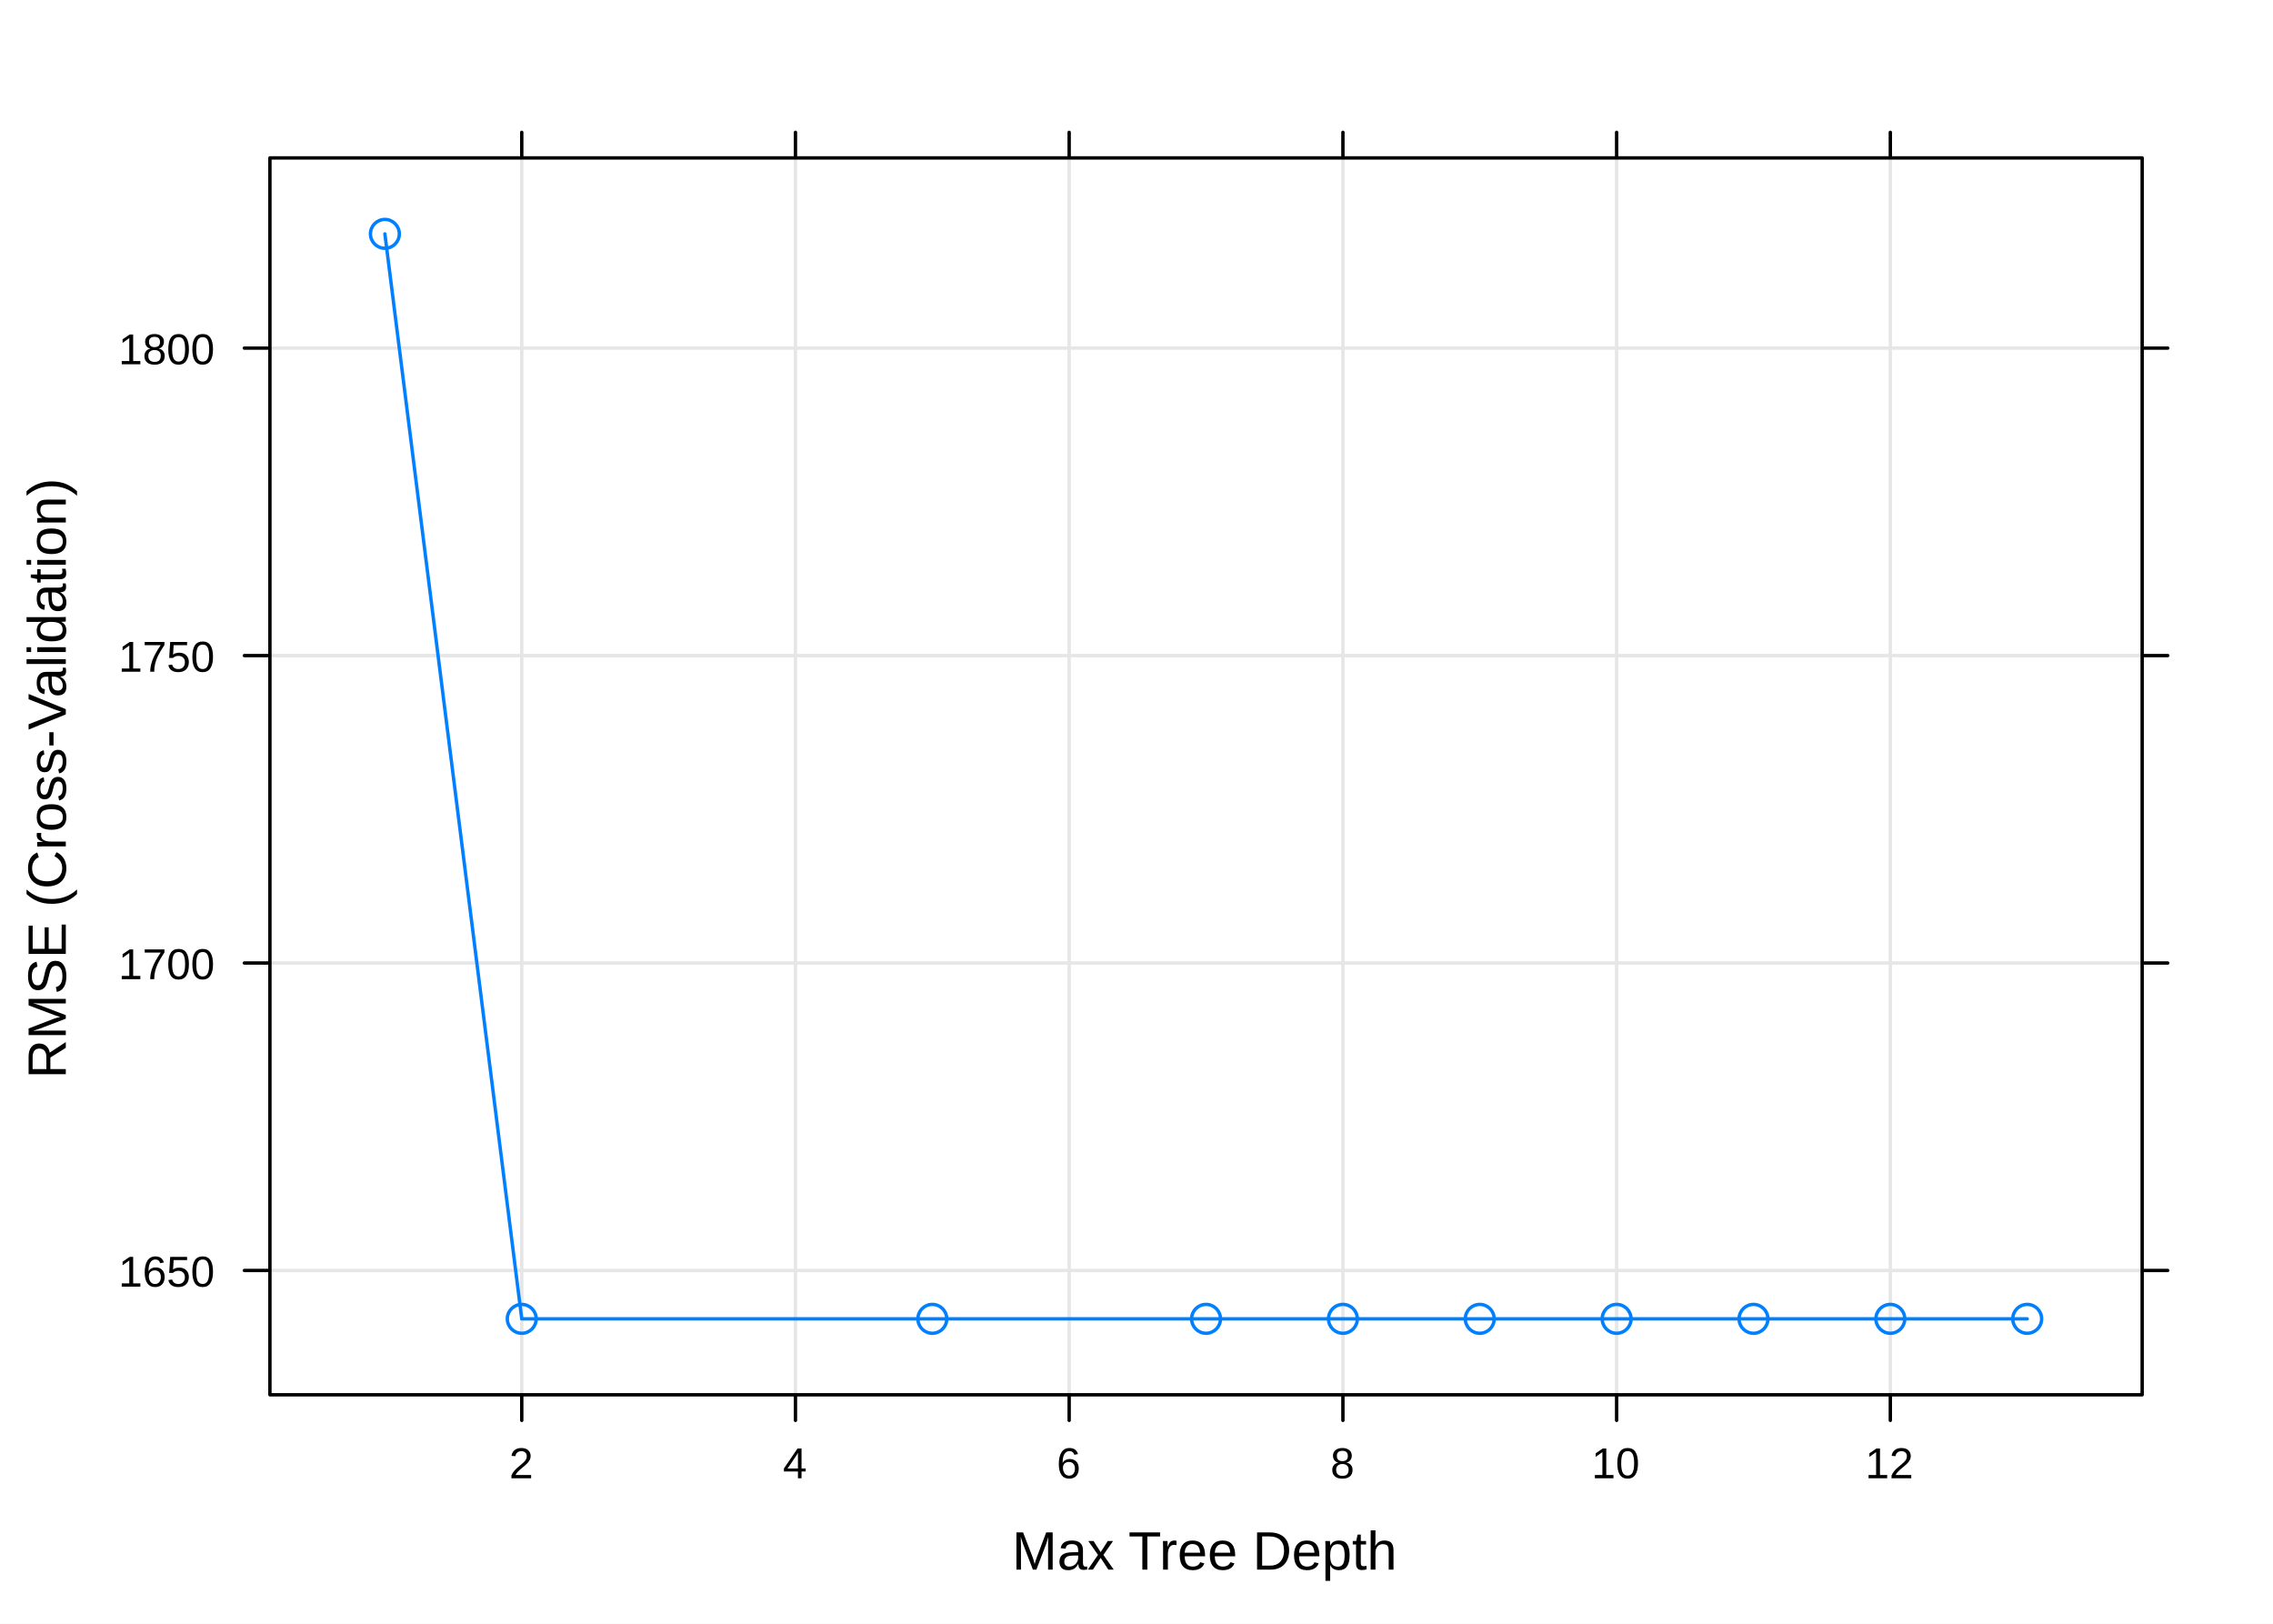
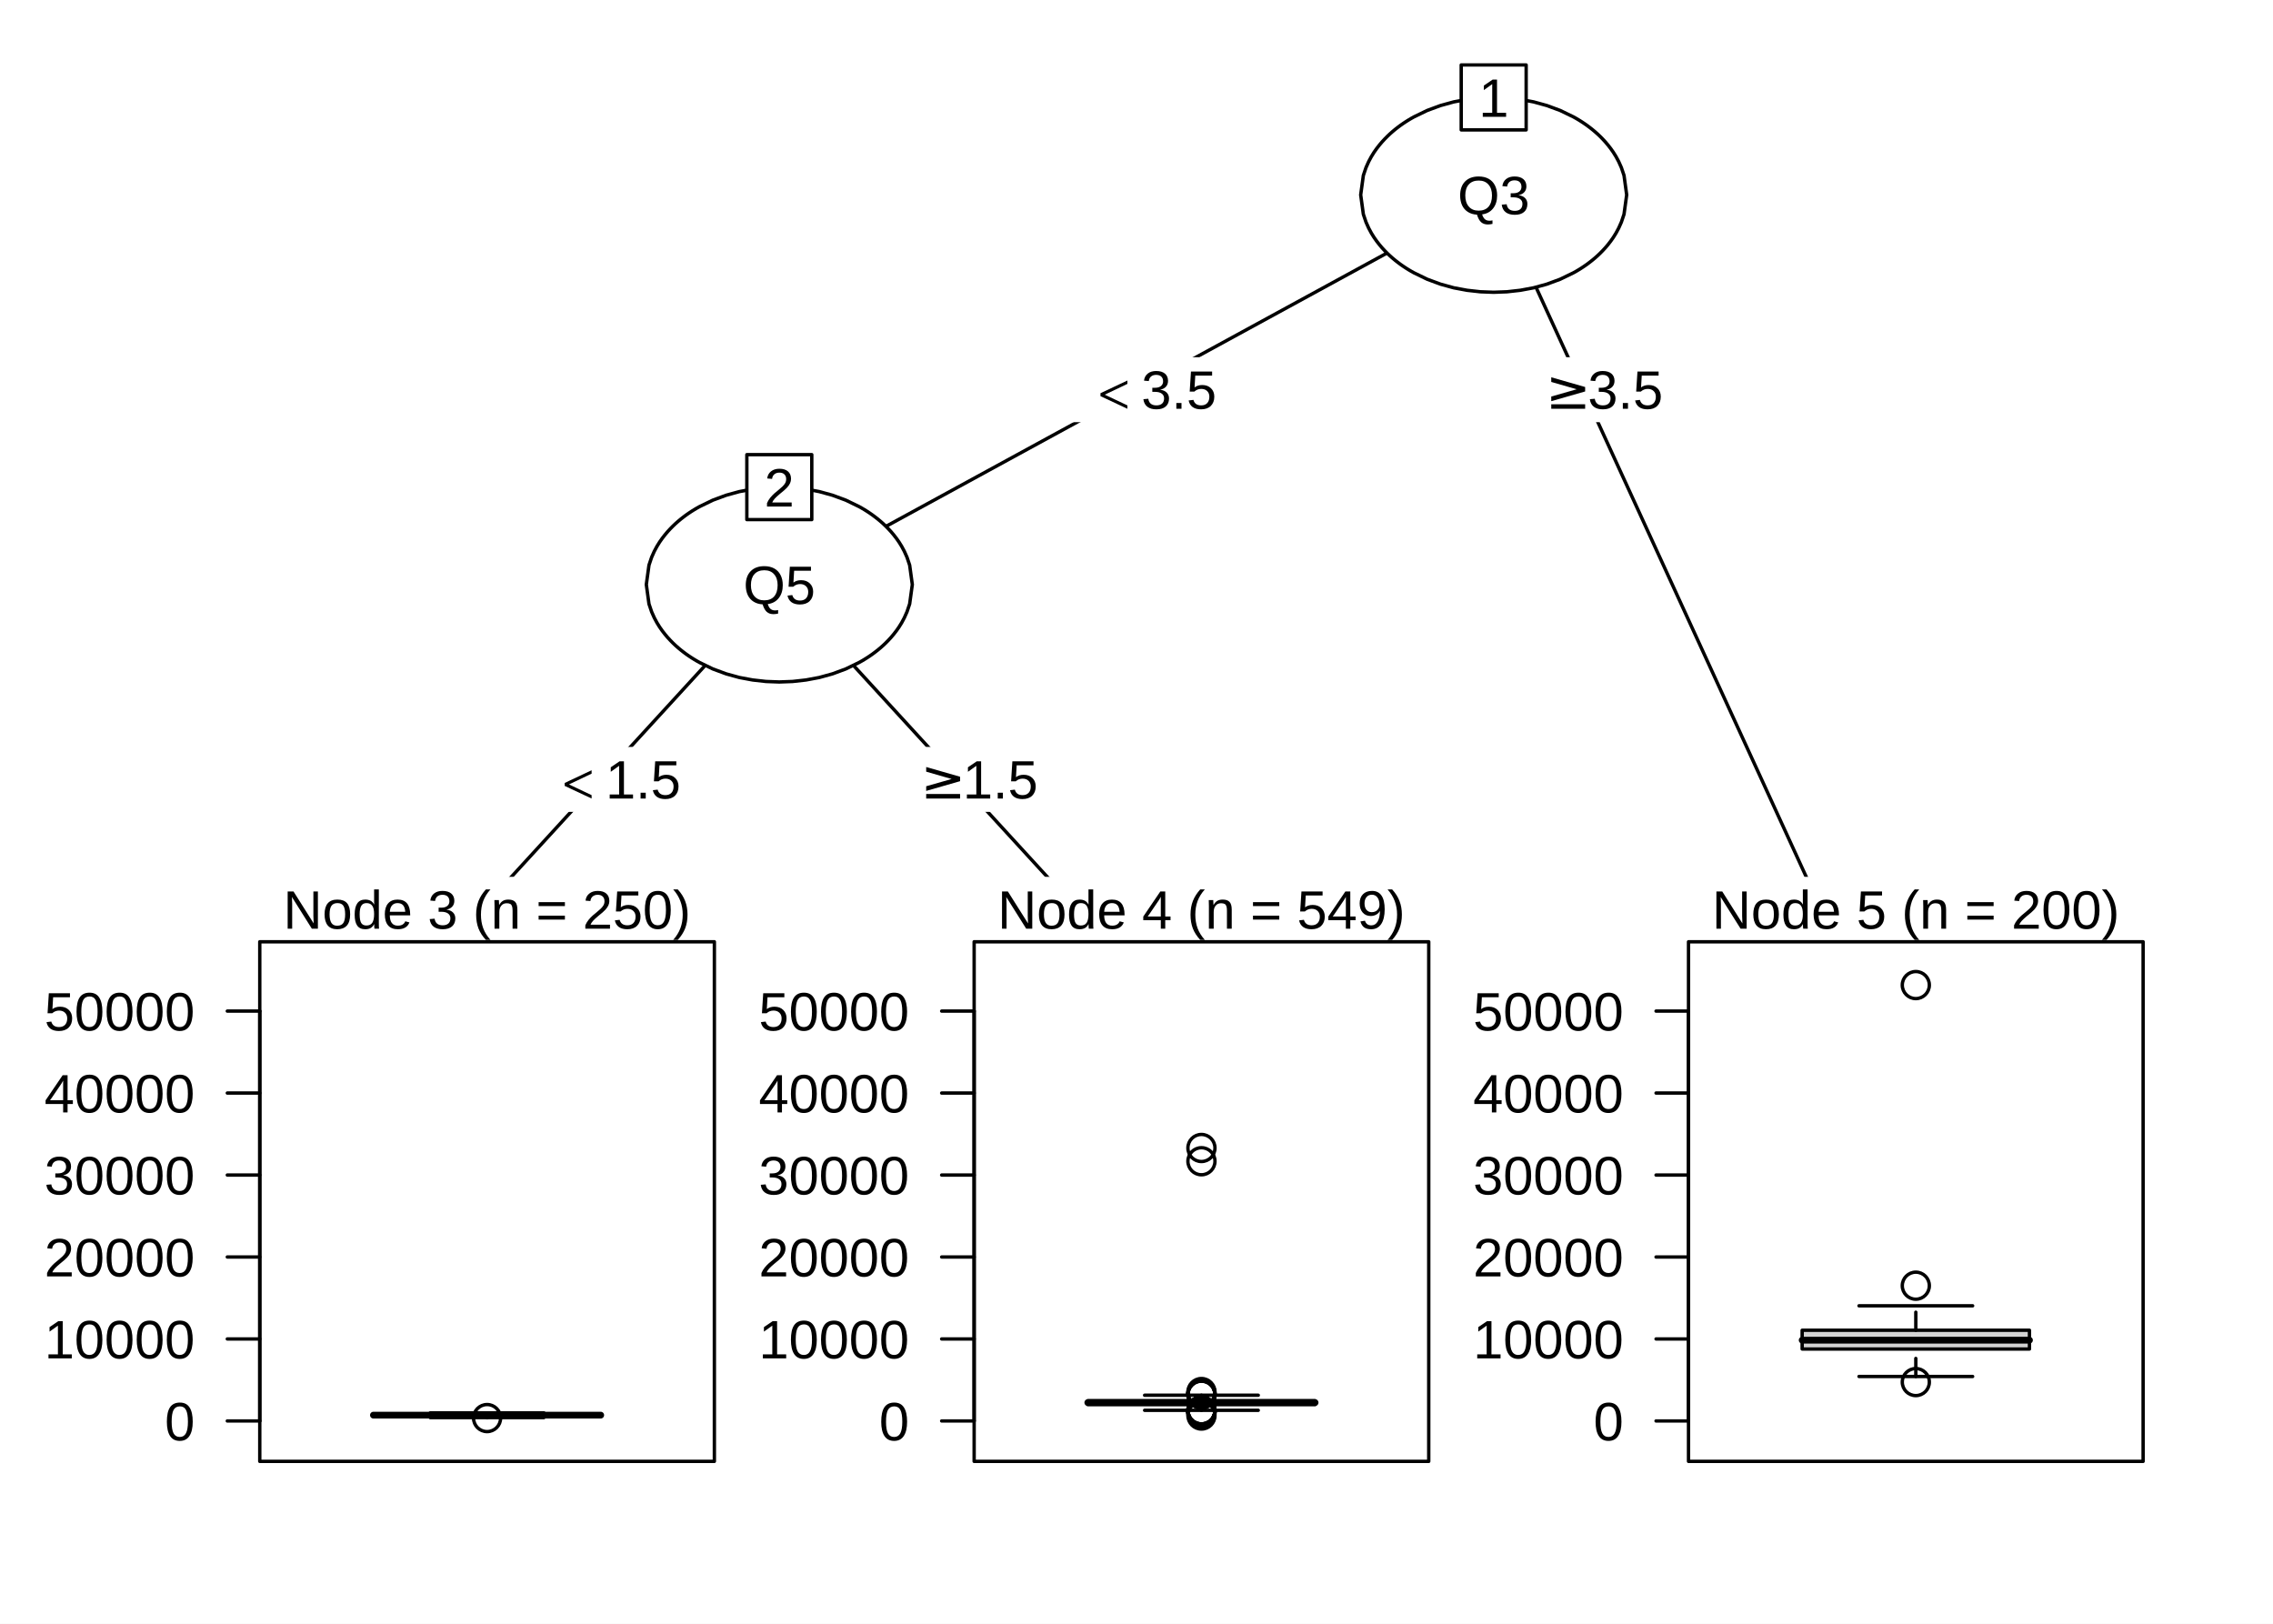
<svg xmlns="http://www.w3.org/2000/svg" viewBox="0 0 504.00 360.00">
  <defs>
    <style type="text/css">
    line, polyline, path, rect, circle {
      fill: none;
      stroke: #000000;
      stroke-linecap: round;
      stroke-linejoin: round;
      stroke-miterlimit: 10.00;
    }
  </style>
  </defs>
  <rect width="100%" height="100%" style="stroke: none; fill: #FFFFFF;" />
-   <rect x="0.00" y="0.00" width="504.00" height="360.00" style="stroke-width: 0.75; stroke: none;" />
-   <text x="224.40" y="348.00" style="font-size: 12.00px; font-family: Arial;" textLength="86.03px" lengthAdjust="spacingAndGlyphs">Max Tree Depth</text>
-   <text transform="translate(14.59,239.14) rotate(-90)" style="font-size: 12.00px; font-family: Arial;" textLength="134.03px" lengthAdjust="spacingAndGlyphs">RMSE (Cross-Validation)</text>
+   <polyline points="331.20,43.20 172.80,129.60 " style="stroke-width: 0.75;" />
+   <polyline points="331.20,43.20 410.40,216.00 " style="stroke-width: 0.75;" />
+   <polyline points="301.71,43.20 302.30,38.90 302.89,37.15 303.48,35.83 304.07,34.73 304.66,33.78 305.25,32.94 305.84,32.18 306.43,31.48 307.02,30.84 307.61,30.24 308.20,29.68 308.79,29.16 309.38,28.67 309.97,28.21 310.56,27.77 311.15,27.36 311.74,26.97 312.33,26.60 312.92,26.25 313.51,25.92 313.51,25.92 316.46,24.49 319.41,23.40 322.35,22.59 325.30,22.04 328.25,21.71 331.20,21.60 334.15,21.71 337.10,22.04 340.05,22.59 342.99,23.40 345.94,24.49 348.89,25.92 348.89,25.92 349.48,26.25 350.07,26.60 350.66,26.97 351.25,27.36 351.84,27.77 352.43,28.21 353.02,28.67 353.61,29.16 354.20,29.68 354.79,30.24 355.38,30.84 355.97,31.48 356.56,32.18 357.15,32.94 357.74,33.78 358.33,34.73 358.92,35.83 359.51,37.15 360.10,38.90 360.69,43.20 360.69,43.20 360.10,47.50 359.51,49.25 358.92,50.57 358.33,51.67 357.74,52.62 357.15,53.46 356.56,54.22 355.97,54.92 355.38,55.56 354.79,56.16 354.20,56.72 353.61,57.24 353.02,57.73 352.43,58.19 351.84,58.63 351.25,59.04 350.66,59.43 350.07,59.80 349.48,60.15 348.89,60.48 348.89,60.48 345.94,61.91 342.99,63.00 340.05,63.81 337.10,64.36 334.15,64.69 331.20,64.80 328.25,64.69 325.30,64.36 322.35,63.81 319.41,63.00 316.46,61.91 313.51,60.48 313.51,60.48 312.92,60.15 312.33,59.80 311.74,59.43 311.15,59.04 310.56,58.63 309.97,58.19 309.38,57.73 308.79,57.24 308.20,56.72 307.61,56.16 307.02,55.56 306.43,54.92 305.84,54.22 305.25,53.46 304.66,52.62 304.07,51.67 303.48,50.57 302.89,49.25 302.30,47.50 301.71,43.20 " style="stroke-width: 0.75; fill: #FFFFFF;" />
+   <text x="323.20" y="47.50" style="font-size: 12.00px; font-family: Arial;" textLength="16.01px" lengthAdjust="spacingAndGlyphs">Q3</text>
+   <rect x="324.00" y="14.40" width="14.40" height="14.40" style="stroke-width: 0.75; fill: #FFFFFF;" />
+   <text x="327.86" y="25.90" style="font-size: 12.00px; font-family: Arial;" textLength="6.67px" lengthAdjust="spacingAndGlyphs">1</text>
+   <rect x="234.25" y="79.20" width="35.49" height="14.40" style="stroke-width: 0.75; stroke: none; fill: #FFFFFF;" />
+   <text x="243.70" y="90.63" style="font-size: 12.00px; font-family: Symbol;" textLength="6.59px" lengthAdjust="spacingAndGlyphs">&lt;</text>
+   <text x="253.07" y="90.63" style="font-size: 12.00px; font-family: Arial;" textLength="16.68px" lengthAdjust="spacingAndGlyphs">3.5</text>
+   <rect x="333.25" y="79.20" width="35.49" height="14.40" style="stroke-width: 0.75; stroke: none; fill: #FFFFFF;" />
+   <text x="342.70" y="90.63" style="font-size: 12.00px; font-family: Symbol;" textLength="6.59px" lengthAdjust="spacingAndGlyphs">≥</text>
+   <text x="352.07" y="90.63" style="font-size: 12.00px; font-family: Arial;" textLength="16.68px" lengthAdjust="spacingAndGlyphs">3.5</text>
+   <polyline points="172.80,129.60 93.60,216.00 " style="stroke-width: 0.75;" />
+   <polyline points="172.80,129.60 252.00,216.00 " style="stroke-width: 0.75;" />
+   <polyline points="143.31,129.60 143.90,125.30 144.49,123.55 145.08,122.23 145.67,121.13 146.26,120.18 146.85,119.34 147.44,118.58 148.03,117.88 148.62,117.24 149.21,116.64 149.80,116.08 150.39,115.56 150.98,115.07 151.57,114.61 152.16,114.17 152.75,113.76 153.34,113.37 153.93,113.00 154.52,112.65 155.11,112.32 155.11,112.32 158.06,110.89 161.01,109.80 163.95,108.99 166.90,108.44 169.85,108.11 172.80,108.00 175.75,108.11 178.70,108.44 181.65,108.99 184.59,109.80 187.54,110.89 190.49,112.32 190.49,112.32 191.08,112.65 191.67,113.00 192.26,113.37 192.85,113.76 193.44,114.17 194.03,114.61 194.62,115.07 195.21,115.56 195.80,116.08 196.39,116.64 196.98,117.24 197.57,117.88 198.16,118.58 198.75,119.34 199.34,120.18 199.93,121.13 200.52,122.23 201.11,123.55 201.70,125.30 202.29,129.60 202.29,129.60 201.70,133.90 201.11,135.65 200.52,136.97 199.93,138.07 199.34,139.02 198.75,139.86 198.16,140.62 197.57,141.32 196.98,141.96 196.39,142.56 195.80,143.12 195.21,143.64 194.62,144.13 194.03,144.59 193.44,145.03 192.85,145.44 192.26,145.83 191.67,146.20 191.08,146.55 190.49,146.88 190.49,146.88 187.54,148.31 184.59,149.40 181.65,150.21 178.70,150.76 175.75,151.09 172.80,151.20 169.85,151.09 166.90,150.76 163.95,150.21 161.01,149.40 158.06,148.31 155.11,146.88 155.11,146.88 154.52,146.55 153.93,146.20 153.34,145.83 152.75,145.44 152.16,145.03 151.57,144.59 150.98,144.13 150.39,143.64 149.80,143.12 149.21,142.56 148.62,141.96 148.03,141.32 147.44,140.62 146.85,139.86 146.26,139.02 145.67,138.07 145.08,136.97 144.49,135.65 143.90,133.90 143.31,129.60 " style="stroke-width: 0.75; fill: #FFFFFF;" />
+   <text x="164.80" y="133.90" style="font-size: 12.00px; font-family: Arial;" textLength="16.01px" lengthAdjust="spacingAndGlyphs">Q5</text>
+   <rect x="165.60" y="100.80" width="14.40" height="14.40" style="stroke-width: 0.75; fill: #FFFFFF;" />
+   <text x="169.46" y="112.30" style="font-size: 12.00px; font-family: Arial;" textLength="6.67px" lengthAdjust="spacingAndGlyphs">2</text>
+   <rect x="115.45" y="165.60" width="35.49" height="14.40" style="stroke-width: 0.75; stroke: none; fill: #FFFFFF;" />
+   <text x="124.90" y="177.04" style="font-size: 12.00px; font-family: Symbol;" textLength="6.59px" lengthAdjust="spacingAndGlyphs">&lt;</text>
+   <text x="134.27" y="177.04" style="font-size: 12.00px; font-family: Arial;" textLength="16.68px" lengthAdjust="spacingAndGlyphs">1.5</text>
+   <rect x="194.65" y="165.60" width="35.49" height="14.40" style="stroke-width: 0.75; stroke: none; fill: #FFFFFF;" />
+   <text x="204.10" y="177.04" style="font-size: 12.00px; font-family: Symbol;" textLength="6.59px" lengthAdjust="spacingAndGlyphs">≥</text>
+   <text x="213.47" y="177.04" style="font-size: 12.00px; font-family: Arial;" textLength="16.68px" lengthAdjust="spacingAndGlyphs">1.5</text>
+   <rect x="14.40" y="194.40" width="158.40" height="129.60" style="stroke-width: 0.75; stroke: none; fill: #FFFFFF;" />
+   <text x="62.80" y="205.90" style="font-size: 12.00px; font-family: Arial;" textLength="90.39px" lengthAdjust="spacingAndGlyphs">Node 3 (n = 250)</text>
+   <polyline points="57.60,315.04 57.60,224.17 " style="stroke-width: 0.75;" />
+   <line x1="57.60" y1="315.04" x2="50.40" y2="315.04" style="stroke-width: 0.75;" />
+   <line x1="57.60" y1="296.86" x2="50.40" y2="296.86" style="stroke-width: 0.75;" />
+   <line x1="57.60" y1="278.69" x2="50.40" y2="278.69" style="stroke-width: 0.75;" />
+   <line x1="57.60" y1="260.52" x2="50.40" y2="260.52" style="stroke-width: 0.75;" />
+   <line x1="57.60" y1="242.34" x2="50.40" y2="242.34" style="stroke-width: 0.75;" />
+   <line x1="57.60" y1="224.17" x2="50.40" y2="224.17" style="stroke-width: 0.75;" />
+   <text x="36.53" y="319.34" style="font-size: 12.00px; font-family: Arial;" textLength="6.67px" lengthAdjust="spacingAndGlyphs">0</text>
+   <text x="9.83" y="301.16" style="font-size: 12.00px; font-family: Arial;" textLength="33.37px" lengthAdjust="spacingAndGlyphs">10000</text>
+   <text x="9.83" y="282.99" style="font-size: 12.00px; font-family: Arial;" textLength="33.37px" lengthAdjust="spacingAndGlyphs">20000</text>
+   <text x="9.83" y="264.81" style="font-size: 12.00px; font-family: Arial;" textLength="33.37px" lengthAdjust="spacingAndGlyphs">30000</text>
+   <text x="9.83" y="246.64" style="font-size: 12.00px; font-family: Arial;" textLength="33.37px" lengthAdjust="spacingAndGlyphs">40000</text>
+   <text x="9.83" y="228.46" style="font-size: 12.00px; font-family: Arial;" textLength="33.37px" lengthAdjust="spacingAndGlyphs">50000</text>
+   <rect x="57.60" y="208.80" width="100.80" height="115.20" style="stroke-width: 0.75;" />
  <defs>
-     <clipPath id="cpNTkuODQ3N3w0NzQuOTkyfDMwOS4yNDJ8MzUuMDA3OQ==">
-       <rect x="59.85" y="35.01" width="415.14" height="274.23" />
+     <clipPath id="cpNTcuNnwxNTguNHwzMjR8MjA4Ljg=">
+       <rect x="57.60" y="208.80" width="100.80" height="115.20" />
    </clipPath>
  </defs>
+   <polyline points="95.40,314.30 120.60,314.30 " style="stroke-width: 0.75;" clip-path="url(#cpNTcuNnwxNTguNHwzMjR8MjA4Ljg=)" />
+   <polyline points="108.00,314.30 108.00,313.89 " style="stroke-width: 0.75; stroke-dasharray: 4.00,4.00;" clip-path="url(#cpNTcuNnwxNTguNHwzMjR8MjA4Ljg=)" />
+   <rect x="82.80" y="313.61" width="50.40" height="0.28" style="stroke-width: 0.75; fill: #D3D3D3;" clip-path="url(#cpNTcuNnwxNTguNHwzMjR8MjA4Ljg=)" />
+   <polyline points="82.80,313.75 133.20,313.75 " style="stroke-width: 1.50;" clip-path="url(#cpNTcuNnwxNTguNHwzMjR8MjA4Ljg=)" />
+   <polyline points="108.00,313.61 108.00,313.25 " style="stroke-width: 0.75; stroke-dasharray: 4.00,4.00;" clip-path="url(#cpNTcuNnwxNTguNHwzMjR8MjA4Ljg=)" />
+   <polyline points="95.40,313.25 120.60,313.25 " style="stroke-width: 0.75;" clip-path="url(#cpNTcuNnwxNTguNHwzMjR8MjA4Ljg=)" />
+   <circle cx="108.00" cy="314.40" r="2.25pt" style="stroke-width: 0.75;" clip-path="url(#cpNTcuNnwxNTguNHwzMjR8MjA4Ljg=)" />
  <defs>
    <clipPath id="cpMHw1MDR8MzYwfDA=">
      <rect x="0.00" y="0.00" width="504.00" height="360.00" />
    </clipPath>
  </defs>
-   <line x1="115.69" y1="35.01" x2="115.69" y2="29.34" style="stroke-width: 0.75;" clip-path="url(#cpMHw1MDR8MzYwfDA=)" />
-   <line x1="176.38" y1="35.01" x2="176.38" y2="29.34" style="stroke-width: 0.75;" clip-path="url(#cpMHw1MDR8MzYwfDA=)" />
-   <line x1="237.07" y1="35.01" x2="237.07" y2="29.34" style="stroke-width: 0.75;" clip-path="url(#cpMHw1MDR8MzYwfDA=)" />
-   <line x1="297.77" y1="35.01" x2="297.77" y2="29.34" style="stroke-width: 0.75;" clip-path="url(#cpMHw1MDR8MzYwfDA=)" />
-   <line x1="358.46" y1="35.01" x2="358.46" y2="29.34" style="stroke-width: 0.75;" clip-path="url(#cpMHw1MDR8MzYwfDA=)" />
-   <line x1="419.15" y1="35.01" x2="419.15" y2="29.34" style="stroke-width: 0.75;" clip-path="url(#cpMHw1MDR8MzYwfDA=)" />
-   <line x1="59.85" y1="281.68" x2="54.18" y2="281.68" style="stroke-width: 0.75;" clip-path="url(#cpMHw1MDR8MzYwfDA=)" />
-   <line x1="59.85" y1="213.51" x2="54.18" y2="213.51" style="stroke-width: 0.75;" clip-path="url(#cpMHw1MDR8MzYwfDA=)" />
-   <line x1="59.85" y1="145.35" x2="54.18" y2="145.35" style="stroke-width: 0.75;" clip-path="url(#cpMHw1MDR8MzYwfDA=)" />
-   <line x1="59.85" y1="77.18" x2="54.18" y2="77.18" style="stroke-width: 0.75;" clip-path="url(#cpMHw1MDR8MzYwfDA=)" />
+   <rect x="172.80" y="194.40" width="158.40" height="129.60" style="stroke-width: 0.75; stroke: none; fill: #FFFFFF;" clip-path="url(#cpMHw1MDR8MzYwfDA=)" />
  <g clip-path="url(#cpMHw1MDR8MzYwfDA=)">
-     <text x="26.26" y="285.26" style="font-size: 9.60px; font-family: Arial;" textLength="22.25px" lengthAdjust="spacingAndGlyphs">1650</text>
+     <text x="221.20" y="205.90" style="font-size: 12.00px; font-family: Arial;" textLength="90.39px" lengthAdjust="spacingAndGlyphs">Node 4 (n = 549)</text>
+   </g>
+   <polyline points="216.00,315.04 216.00,224.17 " style="stroke-width: 0.75;" clip-path="url(#cpMHw1MDR8MzYwfDA=)" />
+   <line x1="216.00" y1="315.04" x2="208.80" y2="315.04" style="stroke-width: 0.75;" clip-path="url(#cpMHw1MDR8MzYwfDA=)" />
+   <line x1="216.00" y1="296.86" x2="208.80" y2="296.86" style="stroke-width: 0.75;" clip-path="url(#cpMHw1MDR8MzYwfDA=)" />
+   <line x1="216.00" y1="278.69" x2="208.80" y2="278.69" style="stroke-width: 0.75;" clip-path="url(#cpMHw1MDR8MzYwfDA=)" />
+   <line x1="216.00" y1="260.52" x2="208.80" y2="260.52" style="stroke-width: 0.75;" clip-path="url(#cpMHw1MDR8MzYwfDA=)" />
+   <line x1="216.00" y1="242.34" x2="208.80" y2="242.34" style="stroke-width: 0.75;" clip-path="url(#cpMHw1MDR8MzYwfDA=)" />
+   <line x1="216.00" y1="224.17" x2="208.80" y2="224.17" style="stroke-width: 0.75;" clip-path="url(#cpMHw1MDR8MzYwfDA=)" />
+   <g clip-path="url(#cpMHw1MDR8MzYwfDA=)">
+     <text x="194.93" y="319.34" style="font-size: 12.00px; font-family: Arial;" textLength="6.67px" lengthAdjust="spacingAndGlyphs">0</text>
  </g>
  <g clip-path="url(#cpMHw1MDR8MzYwfDA=)">
-     <text x="26.26" y="217.09" style="font-size: 9.60px; font-family: Arial;" textLength="22.25px" lengthAdjust="spacingAndGlyphs">1700</text>
+     <text x="168.23" y="301.16" style="font-size: 12.00px; font-family: Arial;" textLength="33.37px" lengthAdjust="spacingAndGlyphs">10000</text>
  </g>
  <g clip-path="url(#cpMHw1MDR8MzYwfDA=)">
-     <text x="26.26" y="148.93" style="font-size: 9.60px; font-family: Arial;" textLength="22.25px" lengthAdjust="spacingAndGlyphs">1750</text>
+     <text x="168.23" y="282.99" style="font-size: 12.00px; font-family: Arial;" textLength="33.37px" lengthAdjust="spacingAndGlyphs">20000</text>
  </g>
  <g clip-path="url(#cpMHw1MDR8MzYwfDA=)">
-     <text x="26.26" y="80.76" style="font-size: 9.60px; font-family: Arial;" textLength="22.25px" lengthAdjust="spacingAndGlyphs">1800</text>
-   </g>
-   <line x1="115.69" y1="309.24" x2="115.69" y2="314.91" style="stroke-width: 0.75;" clip-path="url(#cpMHw1MDR8MzYwfDA=)" />
-   <line x1="176.38" y1="309.24" x2="176.38" y2="314.91" style="stroke-width: 0.75;" clip-path="url(#cpMHw1MDR8MzYwfDA=)" />
-   <line x1="237.07" y1="309.24" x2="237.07" y2="314.91" style="stroke-width: 0.75;" clip-path="url(#cpMHw1MDR8MzYwfDA=)" />
-   <line x1="297.77" y1="309.24" x2="297.77" y2="314.91" style="stroke-width: 0.75;" clip-path="url(#cpMHw1MDR8MzYwfDA=)" />
-   <line x1="358.46" y1="309.24" x2="358.46" y2="314.91" style="stroke-width: 0.75;" clip-path="url(#cpMHw1MDR8MzYwfDA=)" />
-   <line x1="419.15" y1="309.24" x2="419.15" y2="314.91" style="stroke-width: 0.75;" clip-path="url(#cpMHw1MDR8MzYwfDA=)" />
-   <g clip-path="url(#cpMHw1MDR8MzYwfDA=)">
-     <text x="112.91" y="327.74" style="font-size: 9.60px; font-family: Arial;" textLength="5.56px" lengthAdjust="spacingAndGlyphs">2</text>
+     <text x="168.23" y="264.81" style="font-size: 12.00px; font-family: Arial;" textLength="33.37px" lengthAdjust="spacingAndGlyphs">30000</text>
  </g>
  <g clip-path="url(#cpMHw1MDR8MzYwfDA=)">
-     <text x="173.60" y="327.74" style="font-size: 9.60px; font-family: Arial;" textLength="5.56px" lengthAdjust="spacingAndGlyphs">4</text>
+     <text x="168.23" y="246.64" style="font-size: 12.00px; font-family: Arial;" textLength="33.37px" lengthAdjust="spacingAndGlyphs">40000</text>
  </g>
  <g clip-path="url(#cpMHw1MDR8MzYwfDA=)">
-     <text x="234.29" y="327.74" style="font-size: 9.60px; font-family: Arial;" textLength="5.56px" lengthAdjust="spacingAndGlyphs">6</text>
+     <text x="168.23" y="228.46" style="font-size: 12.00px; font-family: Arial;" textLength="33.37px" lengthAdjust="spacingAndGlyphs">50000</text>
  </g>
-   <g clip-path="url(#cpMHw1MDR8MzYwfDA=)">
-     <text x="294.99" y="327.74" style="font-size: 9.60px; font-family: Arial;" textLength="5.56px" lengthAdjust="spacingAndGlyphs">8</text>
-   </g>
-   <g clip-path="url(#cpMHw1MDR8MzYwfDA=)">
-     <text x="352.90" y="327.74" style="font-size: 9.60px; font-family: Arial;" textLength="11.12px" lengthAdjust="spacingAndGlyphs">10</text>
-   </g>
-   <g clip-path="url(#cpMHw1MDR8MzYwfDA=)">
-     <text x="413.59" y="327.74" style="font-size: 9.60px; font-family: Arial;" textLength="11.12px" lengthAdjust="spacingAndGlyphs">12</text>
-   </g>
-   <line x1="474.99" y1="281.68" x2="480.66" y2="281.68" style="stroke-width: 0.75;" clip-path="url(#cpMHw1MDR8MzYwfDA=)" />
-   <line x1="474.99" y1="213.51" x2="480.66" y2="213.51" style="stroke-width: 0.75;" clip-path="url(#cpMHw1MDR8MzYwfDA=)" />
-   <line x1="474.99" y1="145.35" x2="480.66" y2="145.35" style="stroke-width: 0.75;" clip-path="url(#cpMHw1MDR8MzYwfDA=)" />
-   <line x1="474.99" y1="77.18" x2="480.66" y2="77.18" style="stroke-width: 0.75;" clip-path="url(#cpMHw1MDR8MzYwfDA=)" />
+   <rect x="216.00" y="208.80" width="100.80" height="115.20" style="stroke-width: 0.75;" clip-path="url(#cpMHw1MDR8MzYwfDA=)" />
  <defs>
-     <clipPath id="cpNTkuODQ3N3w0NzQuOTkyfDMwOS4yNDJ8MzUuMDA3OQ==">
-       <rect x="59.85" y="35.01" width="415.14" height="274.23" />
+     <clipPath id="cpMjE2fDMxNi44fDMyNHwyMDguOA==">
+       <rect x="216.00" y="208.80" width="100.80" height="115.20" />
    </clipPath>
  </defs>
-   <line x1="59.85" y1="281.68" x2="474.99" y2="281.68" style="stroke-width: 0.75; stroke: #E6E6E6;" clip-path="url(#cpNTkuODQ3N3w0NzQuOTkyfDMwOS4yNDJ8MzUuMDA3OQ==)" />
-   <line x1="59.85" y1="213.51" x2="474.99" y2="213.51" style="stroke-width: 0.75; stroke: #E6E6E6;" clip-path="url(#cpNTkuODQ3N3w0NzQuOTkyfDMwOS4yNDJ8MzUuMDA3OQ==)" />
-   <line x1="59.85" y1="145.35" x2="474.99" y2="145.35" style="stroke-width: 0.75; stroke: #E6E6E6;" clip-path="url(#cpNTkuODQ3N3w0NzQuOTkyfDMwOS4yNDJ8MzUuMDA3OQ==)" />
-   <line x1="59.85" y1="77.18" x2="474.99" y2="77.18" style="stroke-width: 0.75; stroke: #E6E6E6;" clip-path="url(#cpNTkuODQ3N3w0NzQuOTkyfDMwOS4yNDJ8MzUuMDA3OQ==)" />
-   <line x1="115.69" y1="309.24" x2="115.69" y2="35.01" style="stroke-width: 0.75; stroke: #E6E6E6;" clip-path="url(#cpNTkuODQ3N3w0NzQuOTkyfDMwOS4yNDJ8MzUuMDA3OQ==)" />
-   <line x1="176.38" y1="309.24" x2="176.38" y2="35.01" style="stroke-width: 0.75; stroke: #E6E6E6;" clip-path="url(#cpNTkuODQ3N3w0NzQuOTkyfDMwOS4yNDJ8MzUuMDA3OQ==)" />
-   <line x1="237.07" y1="309.24" x2="237.07" y2="35.01" style="stroke-width: 0.75; stroke: #E6E6E6;" clip-path="url(#cpNTkuODQ3N3w0NzQuOTkyfDMwOS4yNDJ8MzUuMDA3OQ==)" />
-   <line x1="297.77" y1="309.24" x2="297.77" y2="35.01" style="stroke-width: 0.75; stroke: #E6E6E6;" clip-path="url(#cpNTkuODQ3N3w0NzQuOTkyfDMwOS4yNDJ8MzUuMDA3OQ==)" />
-   <line x1="358.46" y1="309.24" x2="358.46" y2="35.01" style="stroke-width: 0.75; stroke: #E6E6E6;" clip-path="url(#cpNTkuODQ3N3w0NzQuOTkyfDMwOS4yNDJ8MzUuMDA3OQ==)" />
-   <line x1="419.15" y1="309.24" x2="419.15" y2="35.01" style="stroke-width: 0.75; stroke: #E6E6E6;" clip-path="url(#cpNTkuODQ3N3w0NzQuOTkyfDMwOS4yNDJ8MzUuMDA3OQ==)" />
-   <circle cx="85.34" cy="51.85" r="2.40pt" style="stroke-width: 0.75; stroke: #0080FF;" clip-path="url(#cpNTkuODQ3N3w0NzQuOTkyfDMwOS4yNDJ8MzUuMDA3OQ==)" />
-   <circle cx="115.69" cy="292.40" r="2.40pt" style="stroke-width: 0.75; stroke: #0080FF;" clip-path="url(#cpNTkuODQ3N3w0NzQuOTkyfDMwOS4yNDJ8MzUuMDA3OQ==)" />
-   <circle cx="206.73" cy="292.40" r="2.40pt" style="stroke-width: 0.75; stroke: #0080FF;" clip-path="url(#cpNTkuODQ3N3w0NzQuOTkyfDMwOS4yNDJ8MzUuMDA3OQ==)" />
-   <circle cx="267.42" cy="292.40" r="2.40pt" style="stroke-width: 0.75; stroke: #0080FF;" clip-path="url(#cpNTkuODQ3N3w0NzQuOTkyfDMwOS4yNDJ8MzUuMDA3OQ==)" />
-   <circle cx="297.77" cy="292.40" r="2.40pt" style="stroke-width: 0.75; stroke: #0080FF;" clip-path="url(#cpNTkuODQ3N3w0NzQuOTkyfDMwOS4yNDJ8MzUuMDA3OQ==)" />
-   <circle cx="328.11" cy="292.40" r="2.40pt" style="stroke-width: 0.75; stroke: #0080FF;" clip-path="url(#cpNTkuODQ3N3w0NzQuOTkyfDMwOS4yNDJ8MzUuMDA3OQ==)" />
-   <circle cx="358.46" cy="292.40" r="2.40pt" style="stroke-width: 0.75; stroke: #0080FF;" clip-path="url(#cpNTkuODQ3N3w0NzQuOTkyfDMwOS4yNDJ8MzUuMDA3OQ==)" />
-   <circle cx="388.81" cy="292.40" r="2.40pt" style="stroke-width: 0.75; stroke: #0080FF;" clip-path="url(#cpNTkuODQ3N3w0NzQuOTkyfDMwOS4yNDJ8MzUuMDA3OQ==)" />
-   <circle cx="419.15" cy="292.40" r="2.40pt" style="stroke-width: 0.75; stroke: #0080FF;" clip-path="url(#cpNTkuODQ3N3w0NzQuOTkyfDMwOS4yNDJ8MzUuMDA3OQ==)" />
-   <circle cx="449.50" cy="292.40" r="2.40pt" style="stroke-width: 0.75; stroke: #0080FF;" clip-path="url(#cpNTkuODQ3N3w0NzQuOTkyfDMwOS4yNDJ8MzUuMDA3OQ==)" />
-   <polyline points="85.34,51.85 115.69,292.40 206.73,292.40 267.42,292.40 297.77,292.40 328.11,292.40 358.46,292.40 388.81,292.40 419.15,292.40 449.50,292.40 " style="stroke-width: 0.75; stroke: #0080FF;" clip-path="url(#cpNTkuODQ3N3w0NzQuOTkyfDMwOS4yNDJ8MzUuMDA3OQ==)" />
+   <polyline points="253.80,312.68 279.00,312.68 " style="stroke-width: 0.75;" clip-path="url(#cpMjE2fDMxNi44fDMyNHwyMDguOA==)" />
+   <polyline points="266.40,312.68 266.40,311.41 " style="stroke-width: 0.75; stroke-dasharray: 4.00,4.00;" clip-path="url(#cpMjE2fDMxNi44fDMyNHwyMDguOA==)" />
+   <rect x="241.20" y="310.56" width="50.40" height="0.85" style="stroke-width: 0.75; fill: #D3D3D3;" clip-path="url(#cpMjE2fDMxNi44fDMyNHwyMDguOA==)" />
+   <polyline points="241.20,310.97 291.60,310.97 " style="stroke-width: 1.50;" clip-path="url(#cpMjE2fDMxNi44fDMyNHwyMDguOA==)" />
+   <polyline points="266.40,310.56 266.40,309.34 " style="stroke-width: 0.75; stroke-dasharray: 4.00,4.00;" clip-path="url(#cpMjE2fDMxNi44fDMyNHwyMDguOA==)" />
+   <polyline points="253.80,309.34 279.00,309.34 " style="stroke-width: 0.75;" clip-path="url(#cpMjE2fDMxNi44fDMyNHwyMDguOA==)" />
+   <circle cx="266.40" cy="312.79" r="2.25pt" style="stroke-width: 0.75;" clip-path="url(#cpMjE2fDMxNi44fDMyNHwyMDguOA==)" />
+   <circle cx="266.40" cy="313.06" r="2.25pt" style="stroke-width: 0.75;" clip-path="url(#cpMjE2fDMxNi44fDMyNHwyMDguOA==)" />
+   <circle cx="266.40" cy="312.88" r="2.25pt" style="stroke-width: 0.75;" clip-path="url(#cpMjE2fDMxNi44fDMyNHwyMDguOA==)" />
+   <circle cx="266.40" cy="309.10" r="2.25pt" style="stroke-width: 0.75;" clip-path="url(#cpMjE2fDMxNi44fDMyNHwyMDguOA==)" />
+   <circle cx="266.40" cy="312.68" r="2.25pt" style="stroke-width: 0.75;" clip-path="url(#cpMjE2fDMxNi44fDMyNHwyMDguOA==)" />
+   <circle cx="266.40" cy="309.16" r="2.25pt" style="stroke-width: 0.75;" clip-path="url(#cpMjE2fDMxNi44fDMyNHwyMDguOA==)" />
+   <circle cx="266.40" cy="312.77" r="2.25pt" style="stroke-width: 0.75;" clip-path="url(#cpMjE2fDMxNi44fDMyNHwyMDguOA==)" />
+   <circle cx="266.40" cy="309.10" r="2.25pt" style="stroke-width: 0.75;" clip-path="url(#cpMjE2fDMxNi44fDMyNHwyMDguOA==)" />
+   <circle cx="266.40" cy="312.81" r="2.25pt" style="stroke-width: 0.75;" clip-path="url(#cpMjE2fDMxNi44fDMyNHwyMDguOA==)" />
+   <circle cx="266.40" cy="309.23" r="2.25pt" style="stroke-width: 0.75;" clip-path="url(#cpMjE2fDMxNi44fDMyNHwyMDguOA==)" />
+   <circle cx="266.40" cy="313.32" r="2.25pt" style="stroke-width: 0.75;" clip-path="url(#cpMjE2fDMxNi44fDMyNHwyMDguOA==)" />
+   <circle cx="266.40" cy="312.90" r="2.25pt" style="stroke-width: 0.75;" clip-path="url(#cpMjE2fDMxNi44fDMyNHwyMDguOA==)" />
+   <circle cx="266.40" cy="257.46" r="2.25pt" style="stroke-width: 0.75;" clip-path="url(#cpMjE2fDMxNi44fDMyNHwyMDguOA==)" />
+   <circle cx="266.40" cy="312.73" r="2.25pt" style="stroke-width: 0.75;" clip-path="url(#cpMjE2fDMxNi44fDMyNHwyMDguOA==)" />
+   <circle cx="266.40" cy="308.63" r="2.25pt" style="stroke-width: 0.75;" clip-path="url(#cpMjE2fDMxNi44fDMyNHwyMDguOA==)" />
+   <circle cx="266.40" cy="312.70" r="2.25pt" style="stroke-width: 0.75;" clip-path="url(#cpMjE2fDMxNi44fDMyNHwyMDguOA==)" />
+   <circle cx="266.40" cy="254.52" r="2.25pt" style="stroke-width: 0.75;" clip-path="url(#cpMjE2fDMxNi44fDMyNHwyMDguOA==)" />
+   <circle cx="266.40" cy="313.84" r="2.25pt" style="stroke-width: 0.75;" clip-path="url(#cpMjE2fDMxNi44fDMyNHwyMDguOA==)" />
+   <circle cx="266.40" cy="309.16" r="2.25pt" style="stroke-width: 0.75;" clip-path="url(#cpMjE2fDMxNi44fDMyNHwyMDguOA==)" />
+   <circle cx="266.40" cy="308.84" r="2.25pt" style="stroke-width: 0.75;" clip-path="url(#cpMjE2fDMxNi44fDMyNHwyMDguOA==)" />
+   <circle cx="266.40" cy="312.85" r="2.25pt" style="stroke-width: 0.75;" clip-path="url(#cpMjE2fDMxNi44fDMyNHwyMDguOA==)" />
  <defs>
    <clipPath id="cpMHw1MDR8MzYwfDA=">
      <rect x="0.00" y="0.00" width="504.00" height="360.00" />
    </clipPath>
  </defs>
-   <rect x="59.85" y="35.01" width="415.14" height="274.23" style="stroke-width: 0.75;" clip-path="url(#cpMHw1MDR8MzYwfDA=)" />
+   <rect x="331.20" y="194.40" width="158.40" height="129.60" style="stroke-width: 0.75; stroke: none; fill: #FFFFFF;" clip-path="url(#cpMHw1MDR8MzYwfDA=)" />
+   <g clip-path="url(#cpMHw1MDR8MzYwfDA=)">
+     <text x="379.60" y="205.90" style="font-size: 12.00px; font-family: Arial;" textLength="90.39px" lengthAdjust="spacingAndGlyphs">Node 5 (n = 200)</text>
+   </g>
+   <polyline points="374.40,315.04 374.40,224.17 " style="stroke-width: 0.75;" clip-path="url(#cpMHw1MDR8MzYwfDA=)" />
+   <line x1="374.40" y1="315.04" x2="367.20" y2="315.04" style="stroke-width: 0.75;" clip-path="url(#cpMHw1MDR8MzYwfDA=)" />
+   <line x1="374.40" y1="296.86" x2="367.20" y2="296.86" style="stroke-width: 0.75;" clip-path="url(#cpMHw1MDR8MzYwfDA=)" />
+   <line x1="374.40" y1="278.69" x2="367.20" y2="278.69" style="stroke-width: 0.75;" clip-path="url(#cpMHw1MDR8MzYwfDA=)" />
+   <line x1="374.40" y1="260.52" x2="367.20" y2="260.52" style="stroke-width: 0.75;" clip-path="url(#cpMHw1MDR8MzYwfDA=)" />
+   <line x1="374.40" y1="242.34" x2="367.20" y2="242.34" style="stroke-width: 0.75;" clip-path="url(#cpMHw1MDR8MzYwfDA=)" />
+   <line x1="374.40" y1="224.17" x2="367.20" y2="224.17" style="stroke-width: 0.75;" clip-path="url(#cpMHw1MDR8MzYwfDA=)" />
+   <g clip-path="url(#cpMHw1MDR8MzYwfDA=)">
+     <text x="353.33" y="319.34" style="font-size: 12.00px; font-family: Arial;" textLength="6.67px" lengthAdjust="spacingAndGlyphs">0</text>
+   </g>
+   <g clip-path="url(#cpMHw1MDR8MzYwfDA=)">
+     <text x="326.63" y="301.16" style="font-size: 12.00px; font-family: Arial;" textLength="33.37px" lengthAdjust="spacingAndGlyphs">10000</text>
+   </g>
+   <g clip-path="url(#cpMHw1MDR8MzYwfDA=)">
+     <text x="326.63" y="282.99" style="font-size: 12.00px; font-family: Arial;" textLength="33.37px" lengthAdjust="spacingAndGlyphs">20000</text>
+   </g>
+   <g clip-path="url(#cpMHw1MDR8MzYwfDA=)">
+     <text x="326.63" y="264.81" style="font-size: 12.00px; font-family: Arial;" textLength="33.37px" lengthAdjust="spacingAndGlyphs">30000</text>
+   </g>
+   <g clip-path="url(#cpMHw1MDR8MzYwfDA=)">
+     <text x="326.63" y="246.64" style="font-size: 12.00px; font-family: Arial;" textLength="33.37px" lengthAdjust="spacingAndGlyphs">40000</text>
+   </g>
+   <g clip-path="url(#cpMHw1MDR8MzYwfDA=)">
+     <text x="326.63" y="228.46" style="font-size: 12.00px; font-family: Arial;" textLength="33.37px" lengthAdjust="spacingAndGlyphs">50000</text>
+   </g>
+   <rect x="374.40" y="208.80" width="100.80" height="115.20" style="stroke-width: 0.75;" clip-path="url(#cpMHw1MDR8MzYwfDA=)" />
+   <defs>
+     <clipPath id="cpMzc0LjR8NDc1LjJ8MzI0fDIwOC44">
+       <rect x="374.40" y="208.80" width="100.80" height="115.20" />
+     </clipPath>
+   </defs>
+   <polyline points="412.20,305.18 437.40,305.18 " style="stroke-width: 0.75;" clip-path="url(#cpMzc0LjR8NDc1LjJ8MzI0fDIwOC44)" />
+   <polyline points="424.80,305.18 424.80,299.09 " style="stroke-width: 0.75; stroke-dasharray: 4.00,4.00;" clip-path="url(#cpMzc0LjR8NDc1LjJ8MzI0fDIwOC44)" />
+   <rect x="399.60" y="294.93" width="50.40" height="4.16" style="stroke-width: 0.75; fill: #D3D3D3;" clip-path="url(#cpMzc0LjR8NDc1LjJ8MzI0fDIwOC44)" />
+   <polyline points="399.60,297.13 450.00,297.13 " style="stroke-width: 1.50;" clip-path="url(#cpMzc0LjR8NDc1LjJ8MzI0fDIwOC44)" />
+   <polyline points="424.80,294.93 424.80,289.51 " style="stroke-width: 0.75; stroke-dasharray: 4.00,4.00;" clip-path="url(#cpMzc0LjR8NDc1LjJ8MzI0fDIwOC44)" />
+   <polyline points="412.20,289.51 437.40,289.51 " style="stroke-width: 0.75;" clip-path="url(#cpMzc0LjR8NDc1LjJ8MzI0fDIwOC44)" />
+   <circle cx="424.80" cy="285.05" r="2.25pt" style="stroke-width: 0.75;" clip-path="url(#cpMzc0LjR8NDc1LjJ8MzI0fDIwOC44)" />
+   <circle cx="424.80" cy="218.40" r="2.25pt" style="stroke-width: 0.75;" clip-path="url(#cpMzc0LjR8NDc1LjJ8MzI0fDIwOC44)" />
+   <circle cx="424.80" cy="306.42" r="2.25pt" style="stroke-width: 0.75;" clip-path="url(#cpMzc0LjR8NDc1LjJ8MzI0fDIwOC44)" />
+   <defs>
+     <clipPath id="cpMHw1MDR8MzYwfDA=">
+       <rect x="0.00" y="0.00" width="504.00" height="360.00" />
+     </clipPath>
+   </defs>
</svg>
